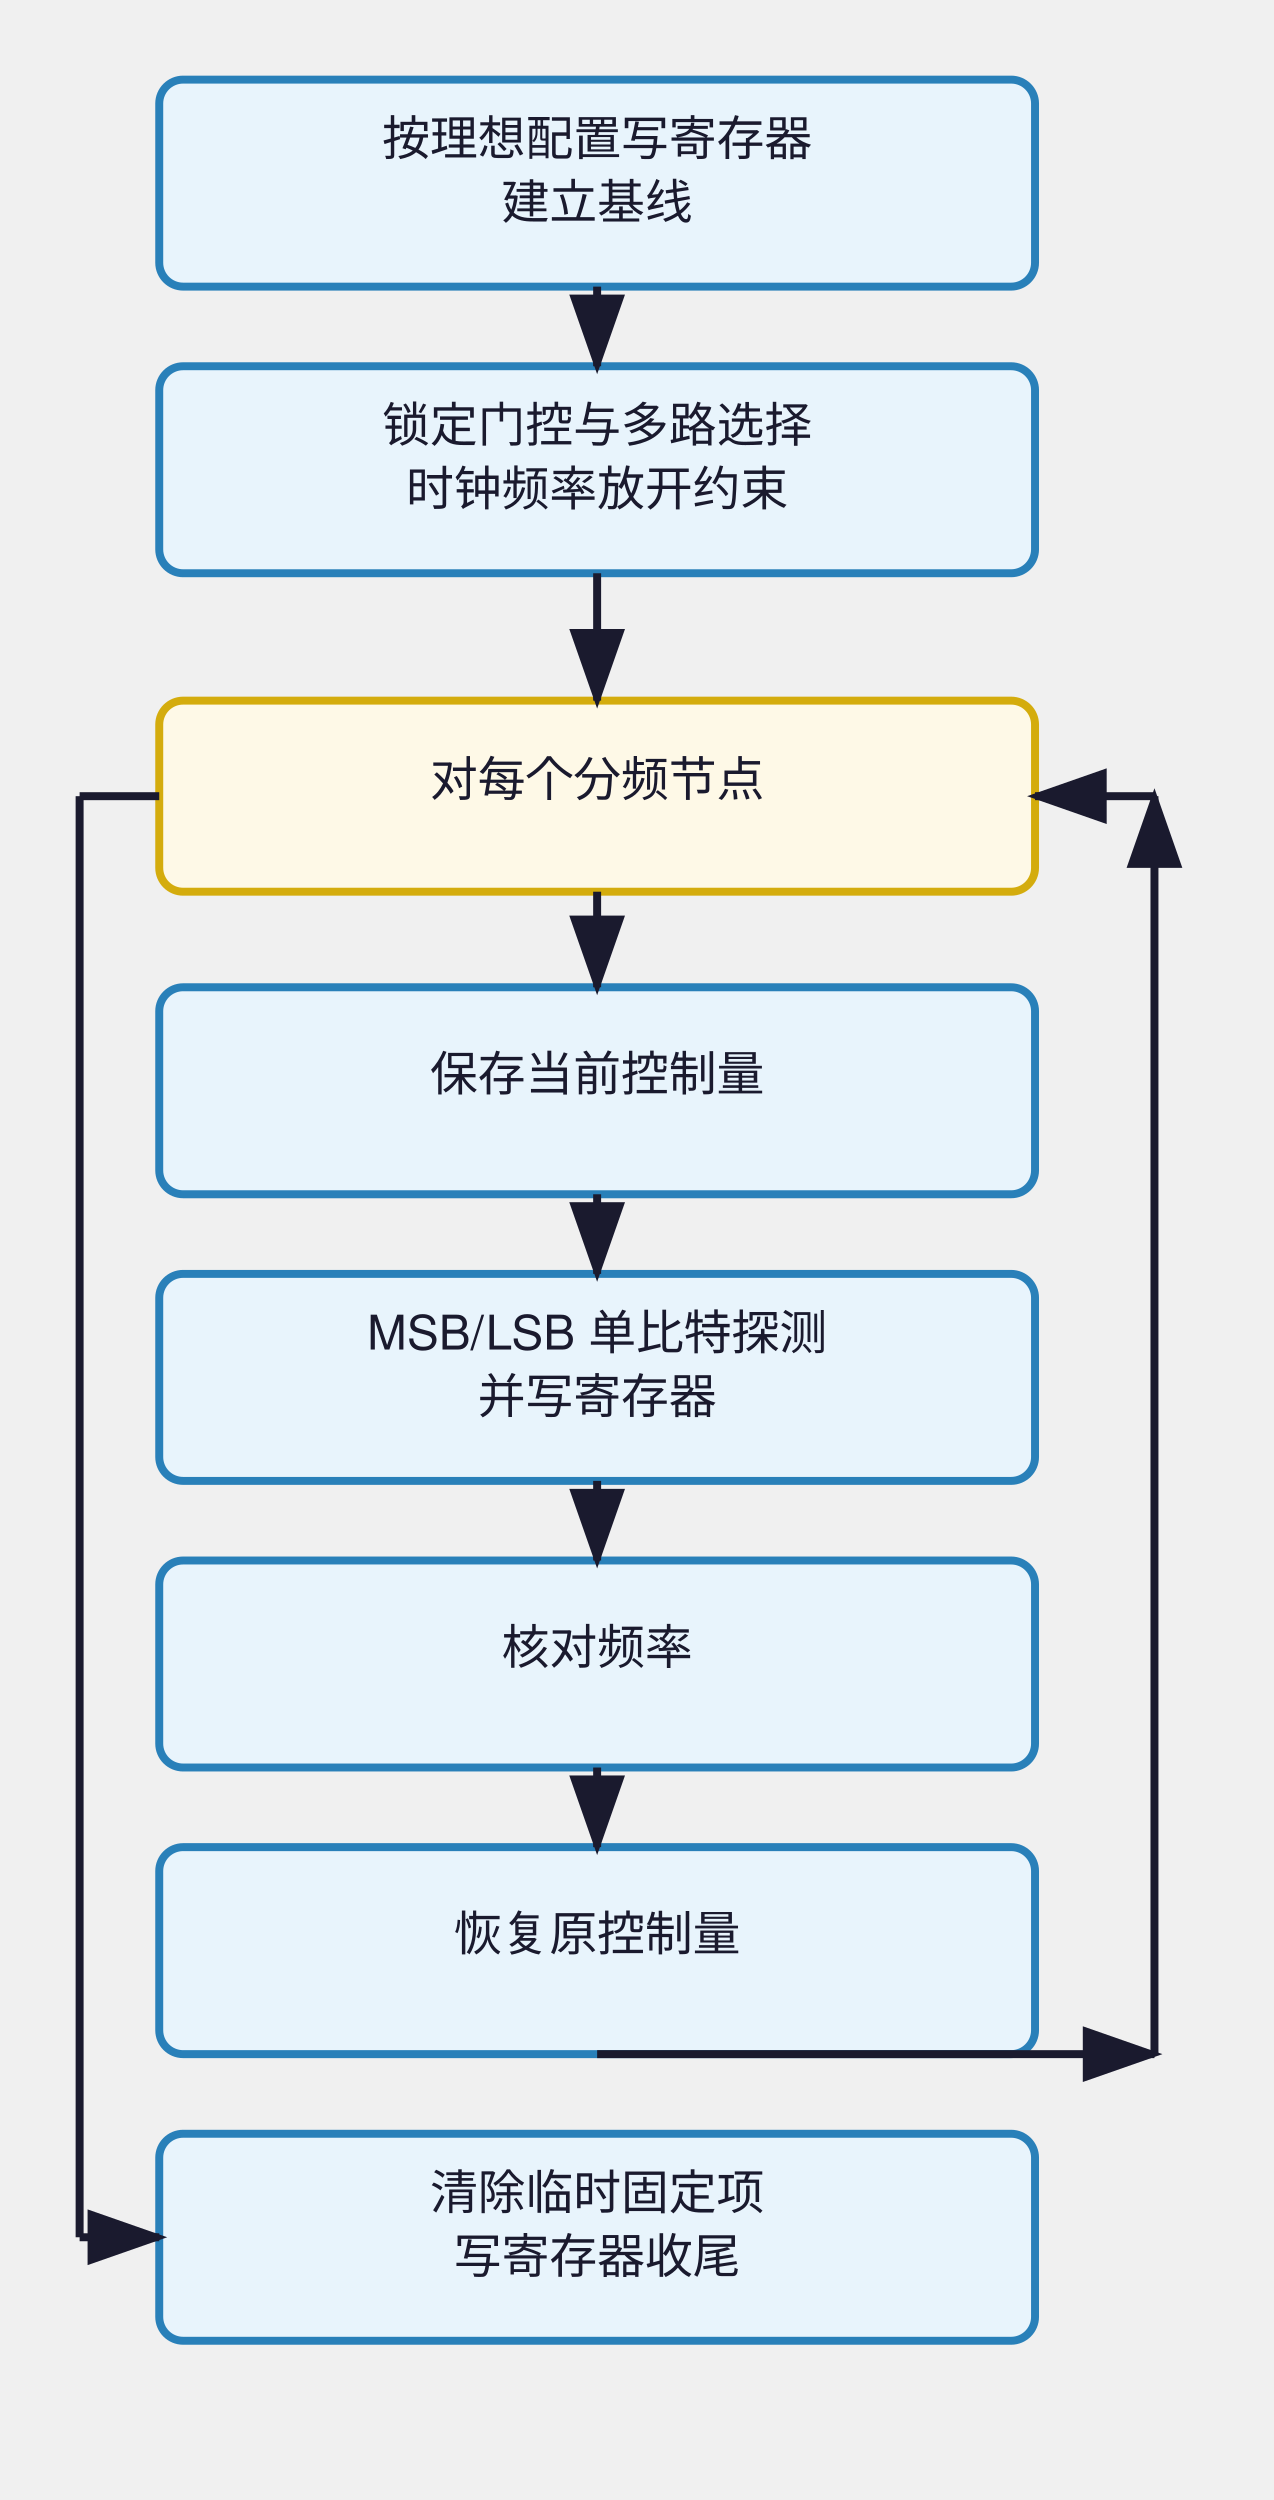
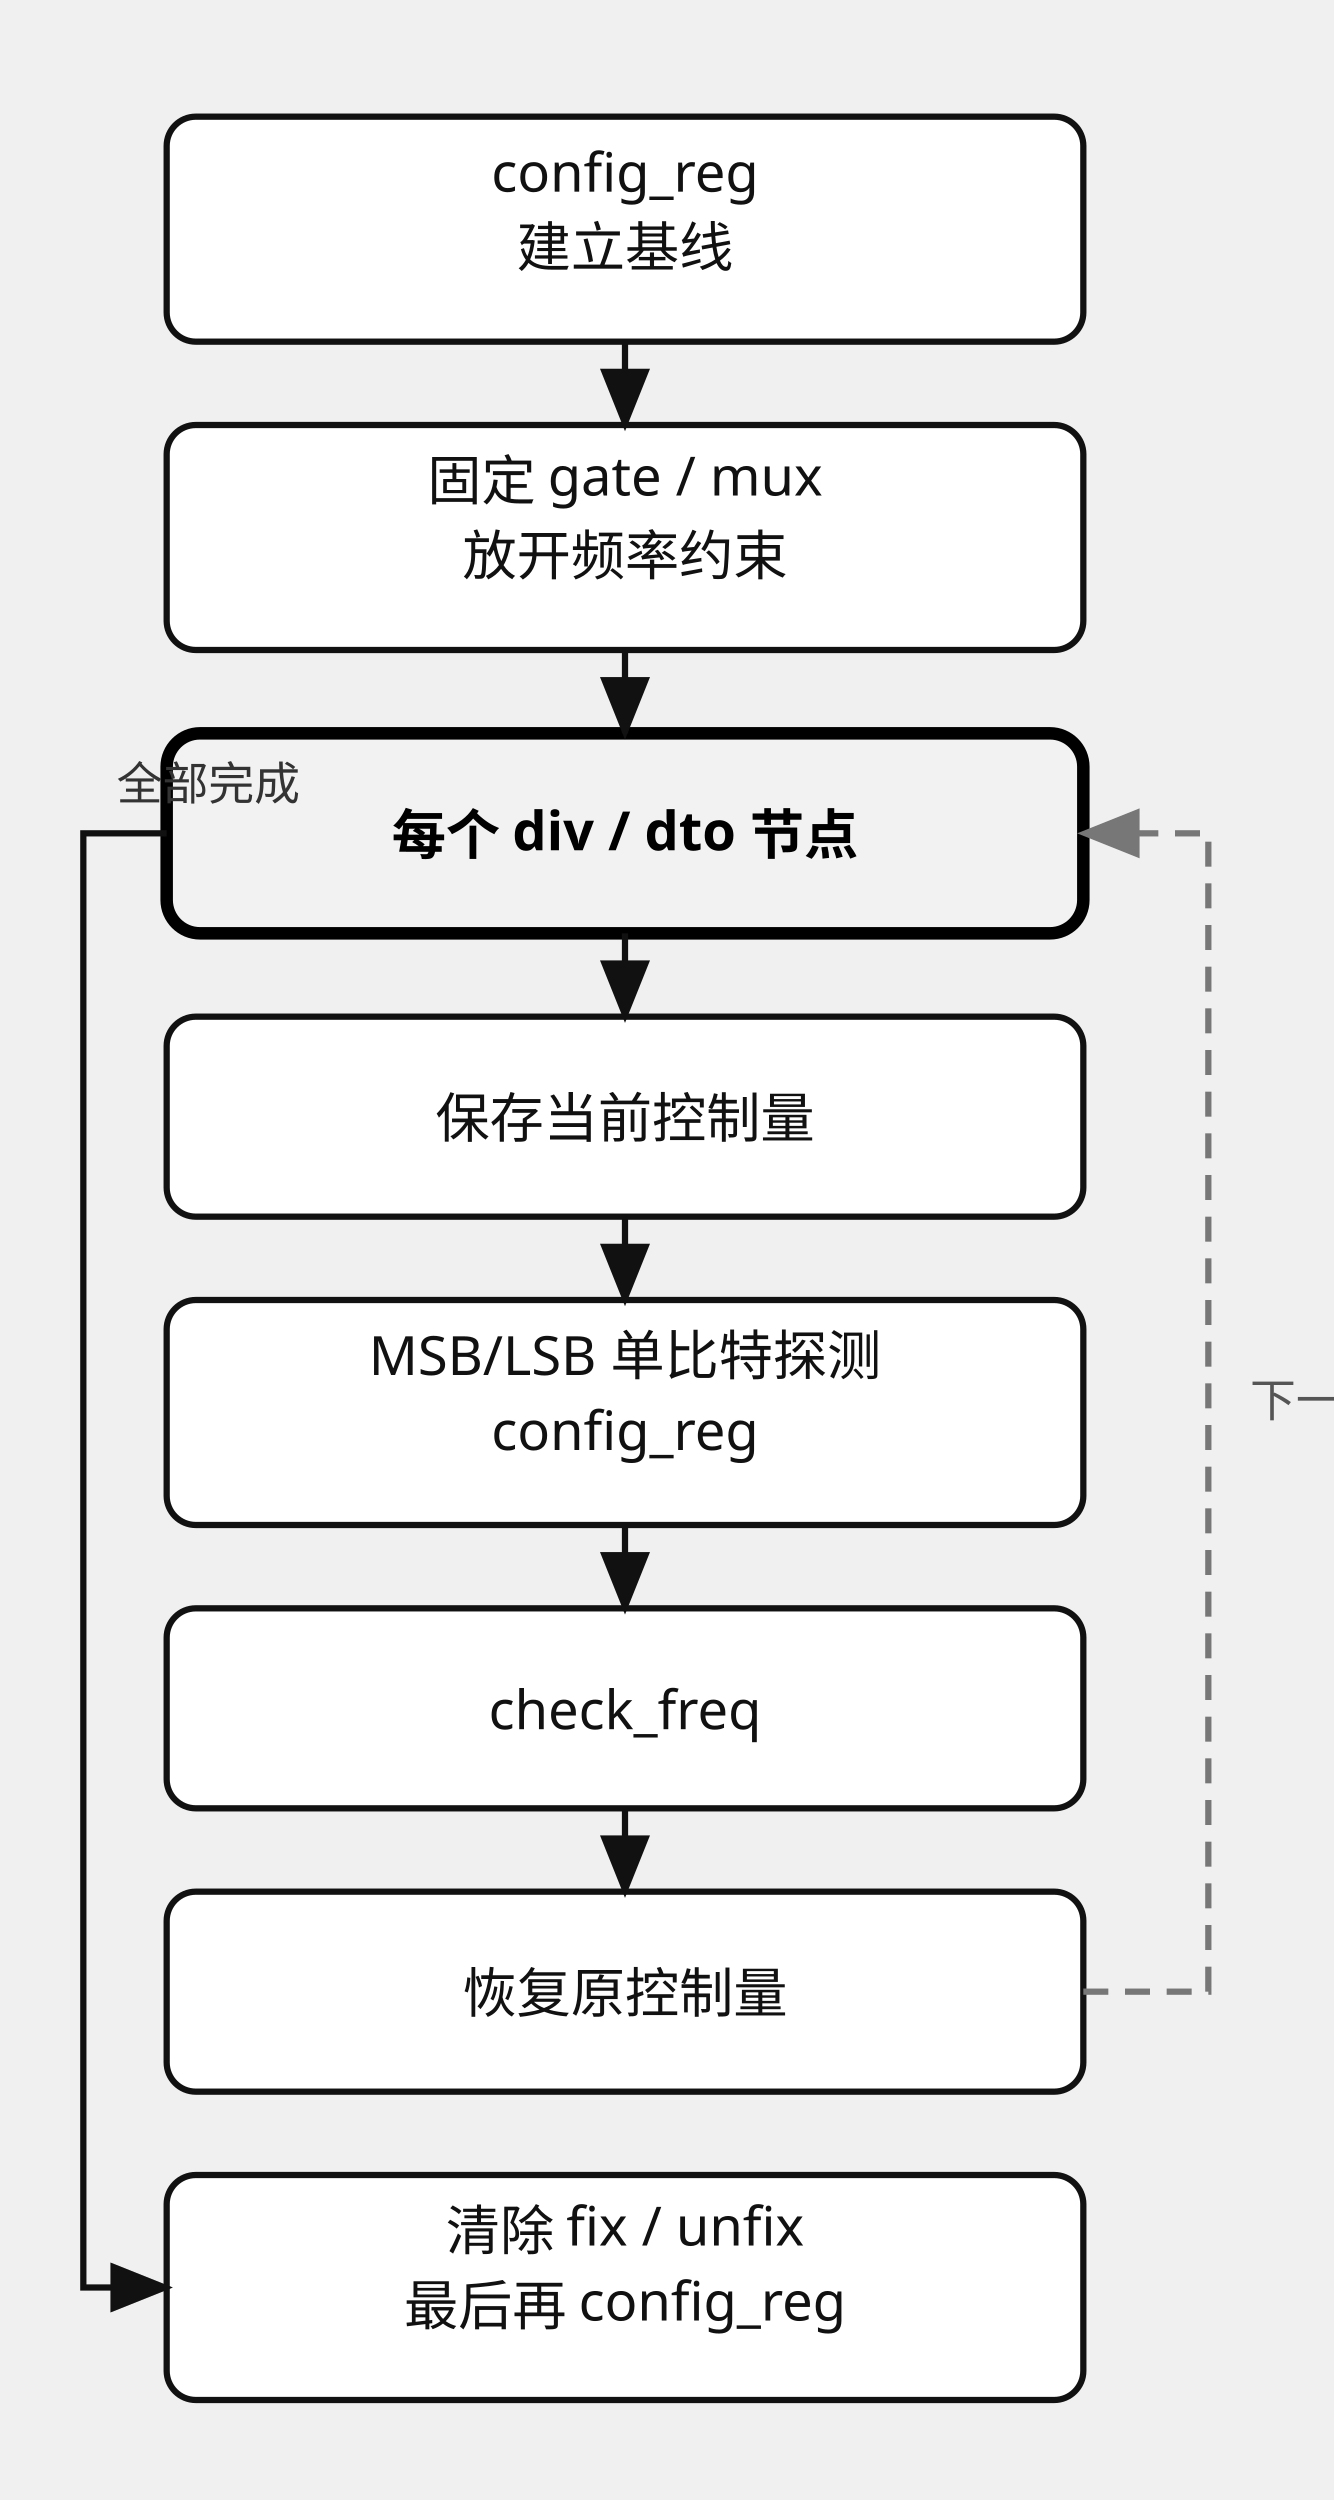
- <svg xmlns="http://www.w3.org/2000/svg" version="1.1" width="320px" height="628px" viewBox="0 0 320 628" content="&lt;mxfile host=&quot;app.diagrams.net&quot; agent=&quot;templates&quot; version=&quot;24.0.0&quot;&gt;&lt;diagram id=&quot;test-flip-flow&quot; name=&quot;Page-1&quot;&gt;&lt;mxGraphModel dx=&quot;900&quot; dy=&quot;600&quot; grid=&quot;1&quot; gridSize=&quot;10&quot; guides=&quot;1&quot; tooltips=&quot;1&quot; connect=&quot;1&quot; arrows=&quot;1&quot; fold=&quot;1&quot; page=&quot;1&quot; pageScale=&quot;1&quot; pageWidth=&quot;827&quot; pageHeight=&quot;1169&quot; math=&quot;0&quot; shadow=&quot;0&quot; background=&quot;none&quot;&gt;&lt;root&gt;&lt;mxCell id=&quot;0&quot;/&gt;&lt;mxCell id=&quot;1&quot; parent=&quot;0&quot;/&gt;&lt;mxCell id=&quot;s0&quot; value=&quot;按理想配置写寄存器&amp;#xa;建立基线&quot; style=&quot;rounded=1;whiteSpace=wrap;html=1;fillColor=#e8f4fc;strokeColor=#2980b9;align=center;verticalAlign=middle;fontSize=12;&quot; vertex=&quot;1&quot; parent=&quot;1&quot;&gt;&lt;mxGeometry x=&quot;40&quot; y=&quot;20&quot; width=&quot;220&quot; height=&quot;52&quot; as=&quot;geometry&quot;/&gt;&lt;/mxCell&gt;&lt;mxCell id=&quot;s1&quot; value=&quot;锁定门控与多路选择&amp;#xa;时钟频率放开约束&quot; style=&quot;rounded=1;whiteSpace=wrap;html=1;fillColor=#e8f4fc;strokeColor=#2980b9;align=center;verticalAlign=middle;fontSize=12;&quot; vertex=&quot;1&quot; parent=&quot;1&quot;&gt;&lt;mxGeometry x=&quot;40&quot; y=&quot;92&quot; width=&quot;220&quot; height=&quot;52&quot; as=&quot;geometry&quot;/&gt;&lt;/mxCell&gt;&lt;mxCell id=&quot;e1&quot; style=&quot;edgeStyle=orthogonalEdgeStyle;rounded=0;orthogonalLoop=1;jettySize=auto;html=1;endArrow=classic;endFill=1;strokeColor=#1a1a2e;&quot; edge=&quot;1&quot; parent=&quot;1&quot; source=&quot;s0&quot; target=&quot;s1&quot;&gt;&lt;mxGeometry relative=&quot;1&quot; as=&quot;geometry&quot;/&gt;&lt;/mxCell&gt;&lt;mxCell id=&quot;s2&quot; value=&quot;对每个分频节点&quot; style=&quot;shape=hexagon;perimeter=hexagonPerimeter2;whiteSpace=wrap;html=1;fillColor=#fef9e7;strokeColor=#d4ac0d;align=center;verticalAlign=middle;fontSize=11;&quot; vertex=&quot;1&quot; parent=&quot;1&quot;&gt;&lt;mxGeometry x=&quot;40&quot; y=&quot;176&quot; width=&quot;220&quot; height=&quot;48&quot; as=&quot;geometry&quot;/&gt;&lt;/mxCell&gt;&lt;mxCell id=&quot;e2&quot; style=&quot;edgeStyle=orthogonalEdgeStyle;rounded=0;orthogonalLoop=1;jettySize=auto;html=1;endArrow=classic;endFill=1;strokeColor=#1a1a2e;&quot; edge=&quot;1&quot; parent=&quot;1&quot; source=&quot;s1&quot; target=&quot;s2&quot;&gt;&lt;mxGeometry relative=&quot;1&quot; as=&quot;geometry&quot;/&gt;&lt;/mxCell&gt;&lt;mxCell id=&quot;s3&quot; value=&quot;保存当前控制量&quot; style=&quot;rounded=1;whiteSpace=wrap;html=1;fillColor=#e8f4fc;strokeColor=#2980b9;align=center;verticalAlign=middle;fontSize=12;&quot; vertex=&quot;1&quot; parent=&quot;1&quot;&gt;&lt;mxGeometry x=&quot;40&quot; y=&quot;248&quot; width=&quot;220&quot; height=&quot;52&quot; as=&quot;geometry&quot;/&gt;&lt;/mxCell&gt;&lt;mxCell id=&quot;e3&quot; style=&quot;edgeStyle=orthogonalEdgeStyle;rounded=0;orthogonalLoop=1;jettySize=auto;html=1;endArrow=classic;endFill=1;strokeColor=#1a1a2e;&quot; edge=&quot;1&quot; parent=&quot;1&quot; source=&quot;s2&quot; target=&quot;s3&quot;&gt;&lt;mxGeometry relative=&quot;1&quot; as=&quot;geometry&quot;/&gt;&lt;/mxCell&gt;&lt;mxCell id=&quot;s4&quot; value=&quot;MSB/LSB 单比特探测&amp;#xa;并写寄存器&quot; style=&quot;rounded=1;whiteSpace=wrap;html=1;fillColor=#e8f4fc;strokeColor=#2980b9;align=center;verticalAlign=middle;fontSize=12;&quot; vertex=&quot;1&quot; parent=&quot;1&quot;&gt;&lt;mxGeometry x=&quot;40&quot; y=&quot;320&quot; width=&quot;220&quot; height=&quot;52&quot; as=&quot;geometry&quot;/&gt;&lt;/mxCell&gt;&lt;mxCell id=&quot;e4&quot; style=&quot;edgeStyle=orthogonalEdgeStyle;rounded=0;orthogonalLoop=1;jettySize=auto;html=1;endArrow=classic;endFill=1;strokeColor=#1a1a2e;&quot; edge=&quot;1&quot; parent=&quot;1&quot; source=&quot;s3&quot; target=&quot;s4&quot;&gt;&lt;mxGeometry relative=&quot;1&quot; as=&quot;geometry&quot;/&gt;&lt;/mxCell&gt;&lt;mxCell id=&quot;s5&quot; value=&quot;核对频率&quot; style=&quot;rounded=1;whiteSpace=wrap;html=1;fillColor=#e8f4fc;strokeColor=#2980b9;align=center;verticalAlign=middle;fontSize=12;&quot; vertex=&quot;1&quot; parent=&quot;1&quot;&gt;&lt;mxGeometry x=&quot;40&quot; y=&quot;392&quot; width=&quot;220&quot; height=&quot;52&quot; as=&quot;geometry&quot;/&gt;&lt;/mxCell&gt;&lt;mxCell id=&quot;e5&quot; style=&quot;edgeStyle=orthogonalEdgeStyle;rounded=0;orthogonalLoop=1;jettySize=auto;html=1;endArrow=classic;endFill=1;strokeColor=#1a1a2e;&quot; edge=&quot;1&quot; parent=&quot;1&quot; source=&quot;s4&quot; target=&quot;s5&quot;&gt;&lt;mxGeometry relative=&quot;1&quot; as=&quot;geometry&quot;/&gt;&lt;/mxCell&gt;&lt;mxCell id=&quot;s6&quot; value=&quot;恢复原控制量&quot; style=&quot;rounded=1;whiteSpace=wrap;html=1;fillColor=#e8f4fc;strokeColor=#2980b9;align=center;verticalAlign=middle;fontSize=12;&quot; vertex=&quot;1&quot; parent=&quot;1&quot;&gt;&lt;mxGeometry x=&quot;40&quot; y=&quot;464&quot; width=&quot;220&quot; height=&quot;52&quot; as=&quot;geometry&quot;/&gt;&lt;/mxCell&gt;&lt;mxCell id=&quot;e6&quot; style=&quot;edgeStyle=orthogonalEdgeStyle;rounded=0;orthogonalLoop=1;jettySize=auto;html=1;endArrow=classic;endFill=1;strokeColor=#1a1a2e;&quot; edge=&quot;1&quot; parent=&quot;1&quot; source=&quot;s5&quot; target=&quot;s6&quot;&gt;&lt;mxGeometry relative=&quot;1&quot; as=&quot;geometry&quot;/&gt;&lt;/mxCell&gt;&lt;mxCell id=&quot;s7&quot; value=&quot;清除临时固定项&amp;#xa;写寄存器收尾&quot; style=&quot;rounded=1;whiteSpace=wrap;html=1;fillColor=#e8f4fc;strokeColor=#2980b9;align=center;verticalAlign=middle;fontSize=12;&quot; vertex=&quot;1&quot; parent=&quot;1&quot;&gt;&lt;mxGeometry x=&quot;40&quot; y=&quot;536&quot; width=&quot;220&quot; height=&quot;52&quot; as=&quot;geometry&quot;/&gt;&lt;/mxCell&gt;&lt;mxCell id=&quot;eloop&quot; value=&quot;下一节点&quot; style=&quot;edgeStyle=orthogonalEdgeStyle;rounded=0;orthogonalLoop=1;jettySize=auto;html=1;endArrow=classic;endFill=1;strokeColor=#1a1a2e;&quot; edge=&quot;1&quot; parent=&quot;1&quot; source=&quot;s6&quot; target=&quot;s2&quot;&gt;&lt;mxGeometry relative=&quot;1&quot; as=&quot;geometry&quot;/&gt;&lt;/mxCell&gt;&lt;mxCell id=&quot;edone&quot; value=&quot;全部完成&quot; style=&quot;edgeStyle=orthogonalEdgeStyle;rounded=0;orthogonalLoop=1;jettySize=auto;html=1;endArrow=classic;endFill=1;strokeColor=#1a1a2e;&quot; edge=&quot;1&quot; parent=&quot;1&quot; source=&quot;s2&quot; target=&quot;s7&quot;&gt;&lt;mxGeometry relative=&quot;1&quot; as=&quot;geometry&quot;/&gt;&lt;/mxCell&gt;&lt;/root&gt;&lt;/mxGraphModel&gt;&lt;/diagram&gt;&lt;/mxfile&gt;" style="background-color: transparent; background-color: transparent;">
+ <svg xmlns="http://www.w3.org/2000/svg" version="1.1" width="320px" height="600px" viewBox="0 0 320 600" xml:lang="zh-CN" content="&lt;mxfile host=&quot;app.diagrams.net&quot; agent=&quot;templates&quot; version=&quot;24.0.0&quot;&gt;&lt;diagram id=&quot;test-flip-flow&quot; name=&quot;Page-1&quot;&gt;&lt;mxGraphModel dx=&quot;900&quot; dy=&quot;600&quot; grid=&quot;1&quot; gridSize=&quot;10&quot; guides=&quot;1&quot; tooltips=&quot;1&quot; connect=&quot;1&quot; arrows=&quot;1&quot; fold=&quot;1&quot; page=&quot;1&quot; pageScale=&quot;1&quot; pageWidth=&quot;320&quot; pageHeight=&quot;600&quot; math=&quot;0&quot; shadow=&quot;0&quot; background=&quot;none&quot;&gt;&lt;root&gt;&lt;mxCell id=&quot;0&quot;/&gt;&lt;mxCell id=&quot;1&quot; parent=&quot;0&quot;/&gt;&lt;mxCell id=&quot;s0&quot; value=&quot;config_reg&amp;amp;#xa;建立基线&quot; style=&quot;rounded=1;whiteSpace=wrap;html=1;fillColor=#ffffff;strokeColor=#111111;strokeWidth=1.5;fontSize=13;fontColor=#111111;arcSize=8;align=center;verticalAlign=middle;&quot; vertex=&quot;1&quot; parent=&quot;1&quot;&gt;&lt;mxGeometry x=&quot;40&quot; y=&quot;28&quot; width=&quot;220&quot; height=&quot;54&quot; as=&quot;geometry&quot;/&gt;&lt;/mxCell&gt;&lt;mxCell id=&quot;s1&quot; value=&quot;固定 gate / mux&amp;amp;#xa;放开频率约束&quot; style=&quot;rounded=1;whiteSpace=wrap;html=1;fillColor=#ffffff;strokeColor=#111111;strokeWidth=1.5;fontSize=13;fontColor=#111111;arcSize=8;align=center;verticalAlign=middle;&quot; vertex=&quot;1&quot; parent=&quot;1&quot;&gt;&lt;mxGeometry x=&quot;40&quot; y=&quot;102&quot; width=&quot;220&quot; height=&quot;54&quot; as=&quot;geometry&quot;/&gt;&lt;/mxCell&gt;&lt;mxCell id=&quot;s2&quot; value=&quot;每个 div / dto 节点&quot; style=&quot;rounded=1;whiteSpace=wrap;html=1;fillColor=#f2f2f2;strokeColor=#000000;strokeWidth=3;fontSize=13;fontStyle=1;fontColor=#000000;arcSize=8;align=center;verticalAlign=middle;&quot; vertex=&quot;1&quot; parent=&quot;1&quot;&gt;&lt;mxGeometry x=&quot;40&quot; y=&quot;176&quot; width=&quot;220&quot; height=&quot;48&quot; as=&quot;geometry&quot;/&gt;&lt;/mxCell&gt;&lt;mxCell id=&quot;s3&quot; value=&quot;保存当前控制量&quot; style=&quot;rounded=1;whiteSpace=wrap;html=1;fillColor=#ffffff;strokeColor=#111111;strokeWidth=1.5;fontSize=13;fontColor=#111111;arcSize=8;align=center;verticalAlign=middle;&quot; vertex=&quot;1&quot; parent=&quot;1&quot;&gt;&lt;mxGeometry x=&quot;40&quot; y=&quot;244&quot; width=&quot;220&quot; height=&quot;48&quot; as=&quot;geometry&quot;/&gt;&lt;/mxCell&gt;&lt;mxCell id=&quot;s4&quot; value=&quot;MSB/LSB 单比特探测&amp;amp;#xa;config_reg&quot; style=&quot;rounded=1;whiteSpace=wrap;html=1;fillColor=#ffffff;strokeColor=#111111;strokeWidth=1.5;fontSize=13;fontColor=#111111;arcSize=8;align=center;verticalAlign=middle;&quot; vertex=&quot;1&quot; parent=&quot;1&quot;&gt;&lt;mxGeometry x=&quot;40&quot; y=&quot;312&quot; width=&quot;220&quot; height=&quot;54&quot; as=&quot;geometry&quot;/&gt;&lt;/mxCell&gt;&lt;mxCell id=&quot;s5&quot; value=&quot;check_freq&quot; style=&quot;rounded=1;whiteSpace=wrap;html=1;fillColor=#ffffff;strokeColor=#111111;strokeWidth=1.5;fontSize=13;fontColor=#111111;arcSize=8;align=center;verticalAlign=middle;&quot; vertex=&quot;1&quot; parent=&quot;1&quot;&gt;&lt;mxGeometry x=&quot;40&quot; y=&quot;386&quot; width=&quot;220&quot; height=&quot;48&quot; as=&quot;geometry&quot;/&gt;&lt;/mxCell&gt;&lt;mxCell id=&quot;s6&quot; value=&quot;恢复原控制量&quot; style=&quot;rounded=1;whiteSpace=wrap;html=1;fillColor=#ffffff;strokeColor=#111111;strokeWidth=1.5;fontSize=13;fontColor=#111111;arcSize=8;align=center;verticalAlign=middle;&quot; vertex=&quot;1&quot; parent=&quot;1&quot;&gt;&lt;mxGeometry x=&quot;40&quot; y=&quot;454&quot; width=&quot;220&quot; height=&quot;48&quot; as=&quot;geometry&quot;/&gt;&lt;/mxCell&gt;&lt;mxCell id=&quot;s7&quot; value=&quot;清除 fix / unfix&amp;amp;#xa;最后再 config_reg&quot; style=&quot;rounded=1;whiteSpace=wrap;html=1;fillColor=#ffffff;strokeColor=#111111;strokeWidth=1.5;fontSize=13;fontColor=#111111;arcSize=8;align=center;verticalAlign=middle;&quot; vertex=&quot;1&quot; parent=&quot;1&quot;&gt;&lt;mxGeometry x=&quot;40&quot; y=&quot;522&quot; width=&quot;220&quot; height=&quot;54&quot; as=&quot;geometry&quot;/&gt;&lt;/mxCell&gt;&lt;mxCell id=&quot;e1&quot; style=&quot;edgeStyle=orthogonalEdgeStyle;rounded=0;html=1;endArrow=classic;endFill=1;strokeColor=#111111;strokeWidth=1.5;&quot; edge=&quot;1&quot; parent=&quot;1&quot; source=&quot;s0&quot; target=&quot;s1&quot;&gt;&lt;mxGeometry relative=&quot;1&quot; as=&quot;geometry&quot;/&gt;&lt;/mxCell&gt;&lt;mxCell id=&quot;e2&quot; style=&quot;edgeStyle=orthogonalEdgeStyle;rounded=0;html=1;endArrow=classic;endFill=1;strokeColor=#111111;strokeWidth=1.5;&quot; edge=&quot;1&quot; parent=&quot;1&quot; source=&quot;s1&quot; target=&quot;s2&quot;&gt;&lt;mxGeometry relative=&quot;1&quot; as=&quot;geometry&quot;/&gt;&lt;/mxCell&gt;&lt;mxCell id=&quot;e3&quot; style=&quot;edgeStyle=orthogonalEdgeStyle;rounded=0;html=1;endArrow=classic;endFill=1;strokeColor=#111111;strokeWidth=1.5;&quot; edge=&quot;1&quot; parent=&quot;1&quot; source=&quot;s2&quot; target=&quot;s3&quot;&gt;&lt;mxGeometry relative=&quot;1&quot; as=&quot;geometry&quot;/&gt;&lt;/mxCell&gt;&lt;mxCell id=&quot;e4&quot; style=&quot;edgeStyle=orthogonalEdgeStyle;rounded=0;html=1;endArrow=classic;endFill=1;strokeColor=#111111;strokeWidth=1.5;&quot; edge=&quot;1&quot; parent=&quot;1&quot; source=&quot;s3&quot; target=&quot;s4&quot;&gt;&lt;mxGeometry relative=&quot;1&quot; as=&quot;geometry&quot;/&gt;&lt;/mxCell&gt;&lt;mxCell id=&quot;e5&quot; style=&quot;edgeStyle=orthogonalEdgeStyle;rounded=0;html=1;endArrow=classic;endFill=1;strokeColor=#111111;strokeWidth=1.5;&quot; edge=&quot;1&quot; parent=&quot;1&quot; source=&quot;s4&quot; target=&quot;s5&quot;&gt;&lt;mxGeometry relative=&quot;1&quot; as=&quot;geometry&quot;/&gt;&lt;/mxCell&gt;&lt;mxCell id=&quot;e6&quot; style=&quot;edgeStyle=orthogonalEdgeStyle;rounded=0;html=1;endArrow=classic;endFill=1;strokeColor=#111111;strokeWidth=1.5;&quot; edge=&quot;1&quot; parent=&quot;1&quot; source=&quot;s5&quot; target=&quot;s6&quot;&gt;&lt;mxGeometry relative=&quot;1&quot; as=&quot;geometry&quot;/&gt;&lt;/mxCell&gt;&lt;mxCell id=&quot;eloop&quot; value=&quot;下一节点&quot; style=&quot;edgeStyle=orthogonalEdgeStyle;rounded=0;html=1;endArrow=classic;endFill=1;strokeColor=#777777;strokeWidth=1.5;dashed=1;fontSize=11;fontColor=#555555;&quot; edge=&quot;1&quot; parent=&quot;1&quot; source=&quot;s6&quot; target=&quot;s2&quot;&gt;&lt;mxGeometry relative=&quot;1&quot; as=&quot;geometry&quot;&gt;&lt;Array as=&quot;points&quot;&gt;&lt;mxPoint x=&quot;290&quot; y=&quot;478&quot;/&gt;&lt;mxPoint x=&quot;290&quot; y=&quot;200&quot;/&gt;&lt;/Array&gt;&lt;/mxGeometry&gt;&lt;/mxCell&gt;&lt;mxCell id=&quot;edone&quot; value=&quot;全部完成&quot; style=&quot;edgeStyle=orthogonalEdgeStyle;rounded=0;html=1;endArrow=classic;endFill=1;strokeColor=#111111;strokeWidth=1.5;&quot; edge=&quot;1&quot; parent=&quot;1&quot; source=&quot;s2&quot; target=&quot;s7&quot;&gt;&lt;mxGeometry relative=&quot;1&quot; as=&quot;geometry&quot;/&gt;&lt;/mxCell&gt;&lt;/root&gt;&lt;/mxGraphModel&gt;&lt;/diagram&gt;&lt;/mxfile&gt;" style="background-color: transparent; background-color: transparent;">
  <defs>
-     <marker id="arr" markerWidth="10" markerHeight="7" refX="9" refY="3.5" orient="auto">
-       <polygon points="0 0, 10 3.5, 0 7" fill="#1a1a2e" />
+     <marker id="arrowBlack" markerWidth="10" markerHeight="8" refX="9" refY="4" orient="auto" markerUnits="strokeWidth">
+       <path d="M0,0 L10,4 L0,8 Z" fill="#111" />
+     </marker>
+     <marker id="arrowGray" markerWidth="10" markerHeight="8" refX="9" refY="4" orient="auto" markerUnits="strokeWidth">
+       <path d="M0,0 L10,4 L0,8 Z" fill="#777" />
    </marker>
  </defs>
-   <rect x="40" y="20" width="220" height="52" rx="6" fill="#e8f4fc" stroke="#2980b9" stroke-width="2" />
-   <text x="150" y="39" text-anchor="middle" font-family="Helvetica, Arial, sans-serif" font-size="12" fill="#1a1a2e">按理想配置写寄存器</text>
-   <text x="150" y="55" text-anchor="middle" font-family="Helvetica, Arial, sans-serif" font-size="12" fill="#1a1a2e">建立基线</text>
-   <rect x="40" y="92" width="220" height="52" rx="6" fill="#e8f4fc" stroke="#2980b9" stroke-width="2" />
-   <text x="150" y="111" text-anchor="middle" font-family="Helvetica, Arial, sans-serif" font-size="12" fill="#1a1a2e">锁定门控与多路选择</text>
-   <text x="150" y="127" text-anchor="middle" font-family="Helvetica, Arial, sans-serif" font-size="12" fill="#1a1a2e">时钟频率放开约束</text>
-   <line x1="150" y1="72" x2="150" y2="92" stroke="#1a1a2e" stroke-width="2" marker-end="url(#arr)" />
-   <rect x="40" y="176" width="220" height="48" rx="6" fill="#fef9e7" stroke="#d4ac0d" stroke-width="2" />
-   <text x="150" y="200" text-anchor="middle" font-family="Helvetica, Arial, sans-serif" font-size="12" fill="#1a1a2e">对每个分频节点</text>
-   <line x1="150" y1="144" x2="150" y2="176" stroke="#1a1a2e" stroke-width="2" marker-end="url(#arr)" />
-   <rect x="40" y="248" width="220" height="52" rx="6" fill="#e8f4fc" stroke="#2980b9" stroke-width="2" />
-   <text x="150" y="274" text-anchor="middle" font-family="Helvetica, Arial, sans-serif" font-size="12" fill="#1a1a2e">保存当前控制量</text>
-   <line x1="150" y1="224" x2="150" y2="248" stroke="#1a1a2e" stroke-width="2" marker-end="url(#arr)" />
-   <rect x="40" y="320" width="220" height="52" rx="6" fill="#e8f4fc" stroke="#2980b9" stroke-width="2" />
-   <text x="150" y="339" text-anchor="middle" font-family="Helvetica, Arial, sans-serif" font-size="12" fill="#1a1a2e">MSB/LSB 单比特探测</text>
-   <text x="150" y="355" text-anchor="middle" font-family="Helvetica, Arial, sans-serif" font-size="12" fill="#1a1a2e">并写寄存器</text>
-   <line x1="150" y1="300" x2="150" y2="320" stroke="#1a1a2e" stroke-width="2" marker-end="url(#arr)" />
-   <rect x="40" y="392" width="220" height="52" rx="6" fill="#e8f4fc" stroke="#2980b9" stroke-width="2" />
-   <text x="150" y="418" text-anchor="middle" font-family="Helvetica, Arial, sans-serif" font-size="12" fill="#1a1a2e">核对频率</text>
-   <line x1="150" y1="372" x2="150" y2="392" stroke="#1a1a2e" stroke-width="2" marker-end="url(#arr)" />
-   <rect x="40" y="464" width="220" height="52" rx="6" fill="#e8f4fc" stroke="#2980b9" stroke-width="2" />
-   <text x="150" y="490" text-anchor="middle" font-family="Helvetica, Arial, sans-serif" font-size="12" fill="#1a1a2e">恢复原控制量</text>
-   <line x1="150" y1="444" x2="150" y2="464" stroke="#1a1a2e" stroke-width="2" marker-end="url(#arr)" />
-   <rect x="40" y="536" width="220" height="52" rx="6" fill="#e8f4fc" stroke="#2980b9" stroke-width="2" />
-   <text x="150" y="555" text-anchor="middle" font-family="Helvetica, Arial, sans-serif" font-size="12" fill="#1a1a2e">清除临时固定项</text>
-   <text x="150" y="571" text-anchor="middle" font-family="Helvetica, Arial, sans-serif" font-size="12" fill="#1a1a2e">写寄存器收尾</text>
-   <line x1="150" y1="516" x2="290" y2="516" stroke="#1a1a2e" stroke-width="2" marker-end="url(#arr)" />
-   <line x1="290" y1="516" x2="290" y2="200" stroke="#1a1a2e" stroke-width="2" marker-end="url(#arr)" />
-   <line x1="290" y1="200" x2="260" y2="200" stroke="#1a1a2e" stroke-width="2" marker-end="url(#arr)" />
-   <line x1="40" y1="200" x2="20" y2="200" stroke="#1a1a2e" stroke-width="2" />
-   <line x1="20" y1="200" x2="20" y2="562" stroke="#1a1a2e" stroke-width="2" />
-   <line x1="20" y1="562" x2="40" y2="562" stroke="#1a1a2e" stroke-width="2" marker-end="url(#arr)" />
+   <rect x="40" y="28" width="220" height="54" rx="7" fill="#fff" stroke="#111" stroke-width="1.5" />
+   <text x="150" y="46" text-anchor="middle" font-family="Microsoft YaHei, PingFang SC, sans-serif" font-size="13" fill="#111">config_reg</text>
+   <text x="150" y="64" text-anchor="middle" font-family="Microsoft YaHei, PingFang SC, sans-serif" font-size="13" fill="#111">建立基线</text>
+   <rect x="40" y="102" width="220" height="54" rx="7" fill="#fff" stroke="#111" stroke-width="1.5" />
+   <text x="150" y="120" text-anchor="middle" font-family="Microsoft YaHei, PingFang SC, sans-serif" font-size="13" fill="#111">固定 gate / mux</text>
+   <text x="150" y="138" text-anchor="middle" font-family="Microsoft YaHei, PingFang SC, sans-serif" font-size="13" fill="#111">放开频率约束</text>
+   <rect x="40" y="176" width="220" height="48" rx="8" fill="#f2f2f2" stroke="#000" stroke-width="3" />
+   <text x="150" y="205" text-anchor="middle" font-family="Microsoft YaHei, PingFang SC, sans-serif" font-size="13" font-weight="700" fill="#000">每个 div / dto 节点</text>
+   <rect x="40" y="244" width="220" height="48" rx="7" fill="#fff" stroke="#111" stroke-width="1.5" />
+   <text x="150" y="273" text-anchor="middle" font-family="Microsoft YaHei, PingFang SC, sans-serif" font-size="13" fill="#111">保存当前控制量</text>
+   <rect x="40" y="312" width="220" height="54" rx="7" fill="#fff" stroke="#111" stroke-width="1.5" />
+   <text x="150" y="330" text-anchor="middle" font-family="Microsoft YaHei, PingFang SC, sans-serif" font-size="13" fill="#111">MSB/LSB 单比特探测</text>
+   <text x="150" y="348" text-anchor="middle" font-family="Microsoft YaHei, PingFang SC, sans-serif" font-size="13" fill="#111">config_reg</text>
+   <rect x="40" y="386" width="220" height="48" rx="7" fill="#fff" stroke="#111" stroke-width="1.5" />
+   <text x="150" y="415" text-anchor="middle" font-family="Microsoft YaHei, PingFang SC, sans-serif" font-size="13" fill="#111">check_freq</text>
+   <rect x="40" y="454" width="220" height="48" rx="7" fill="#fff" stroke="#111" stroke-width="1.5" />
+   <text x="150" y="483" text-anchor="middle" font-family="Microsoft YaHei, PingFang SC, sans-serif" font-size="13" fill="#111">恢复原控制量</text>
+   <rect x="40" y="522" width="220" height="54" rx="7" fill="#fff" stroke="#111" stroke-width="1.5" />
+   <text x="150" y="540" text-anchor="middle" font-family="Microsoft YaHei, PingFang SC, sans-serif" font-size="13" fill="#111">清除 fix / unfix</text>
+   <text x="150" y="558" text-anchor="middle" font-family="Microsoft YaHei, PingFang SC, sans-serif" font-size="13" fill="#111">最后再 config_reg</text>
+   <line x1="150" y1="82" x2="150" y2="102" fill="none" stroke="#111" stroke-width="1.5" marker-end="url(#arrowBlack)" />
+   <line x1="150" y1="156" x2="150" y2="176" fill="none" stroke="#111" stroke-width="1.5" marker-end="url(#arrowBlack)" />
+   <line x1="150" y1="224" x2="150" y2="244" fill="none" stroke="#111" stroke-width="1.5" marker-end="url(#arrowBlack)" />
+   <line x1="150" y1="292" x2="150" y2="312" fill="none" stroke="#111" stroke-width="1.5" marker-end="url(#arrowBlack)" />
+   <line x1="150" y1="366" x2="150" y2="386" fill="none" stroke="#111" stroke-width="1.5" marker-end="url(#arrowBlack)" />
+   <line x1="150" y1="434" x2="150" y2="454" fill="none" stroke="#111" stroke-width="1.5" marker-end="url(#arrowBlack)" />
+   <path d="M 260 478 L 290 478 L 290 200 L 260 200" fill="none" stroke="#777" stroke-width="1.5" stroke-dasharray="6 4" marker-end="url(#arrowGray)" />
+   <text x="300" y="340" font-family="Microsoft YaHei, PingFang SC, sans-serif" font-size="11" fill="#555">下一节点</text>
+   <path d="M 40 200 L 20 200 L 20 549 L 40 549" fill="none" stroke="#111" stroke-width="1.5" marker-end="url(#arrowBlack)" />
+   <text x="28" y="192" font-family="Microsoft YaHei, PingFang SC, sans-serif" font-size="11" fill="#333">全部完成</text>
</svg>
